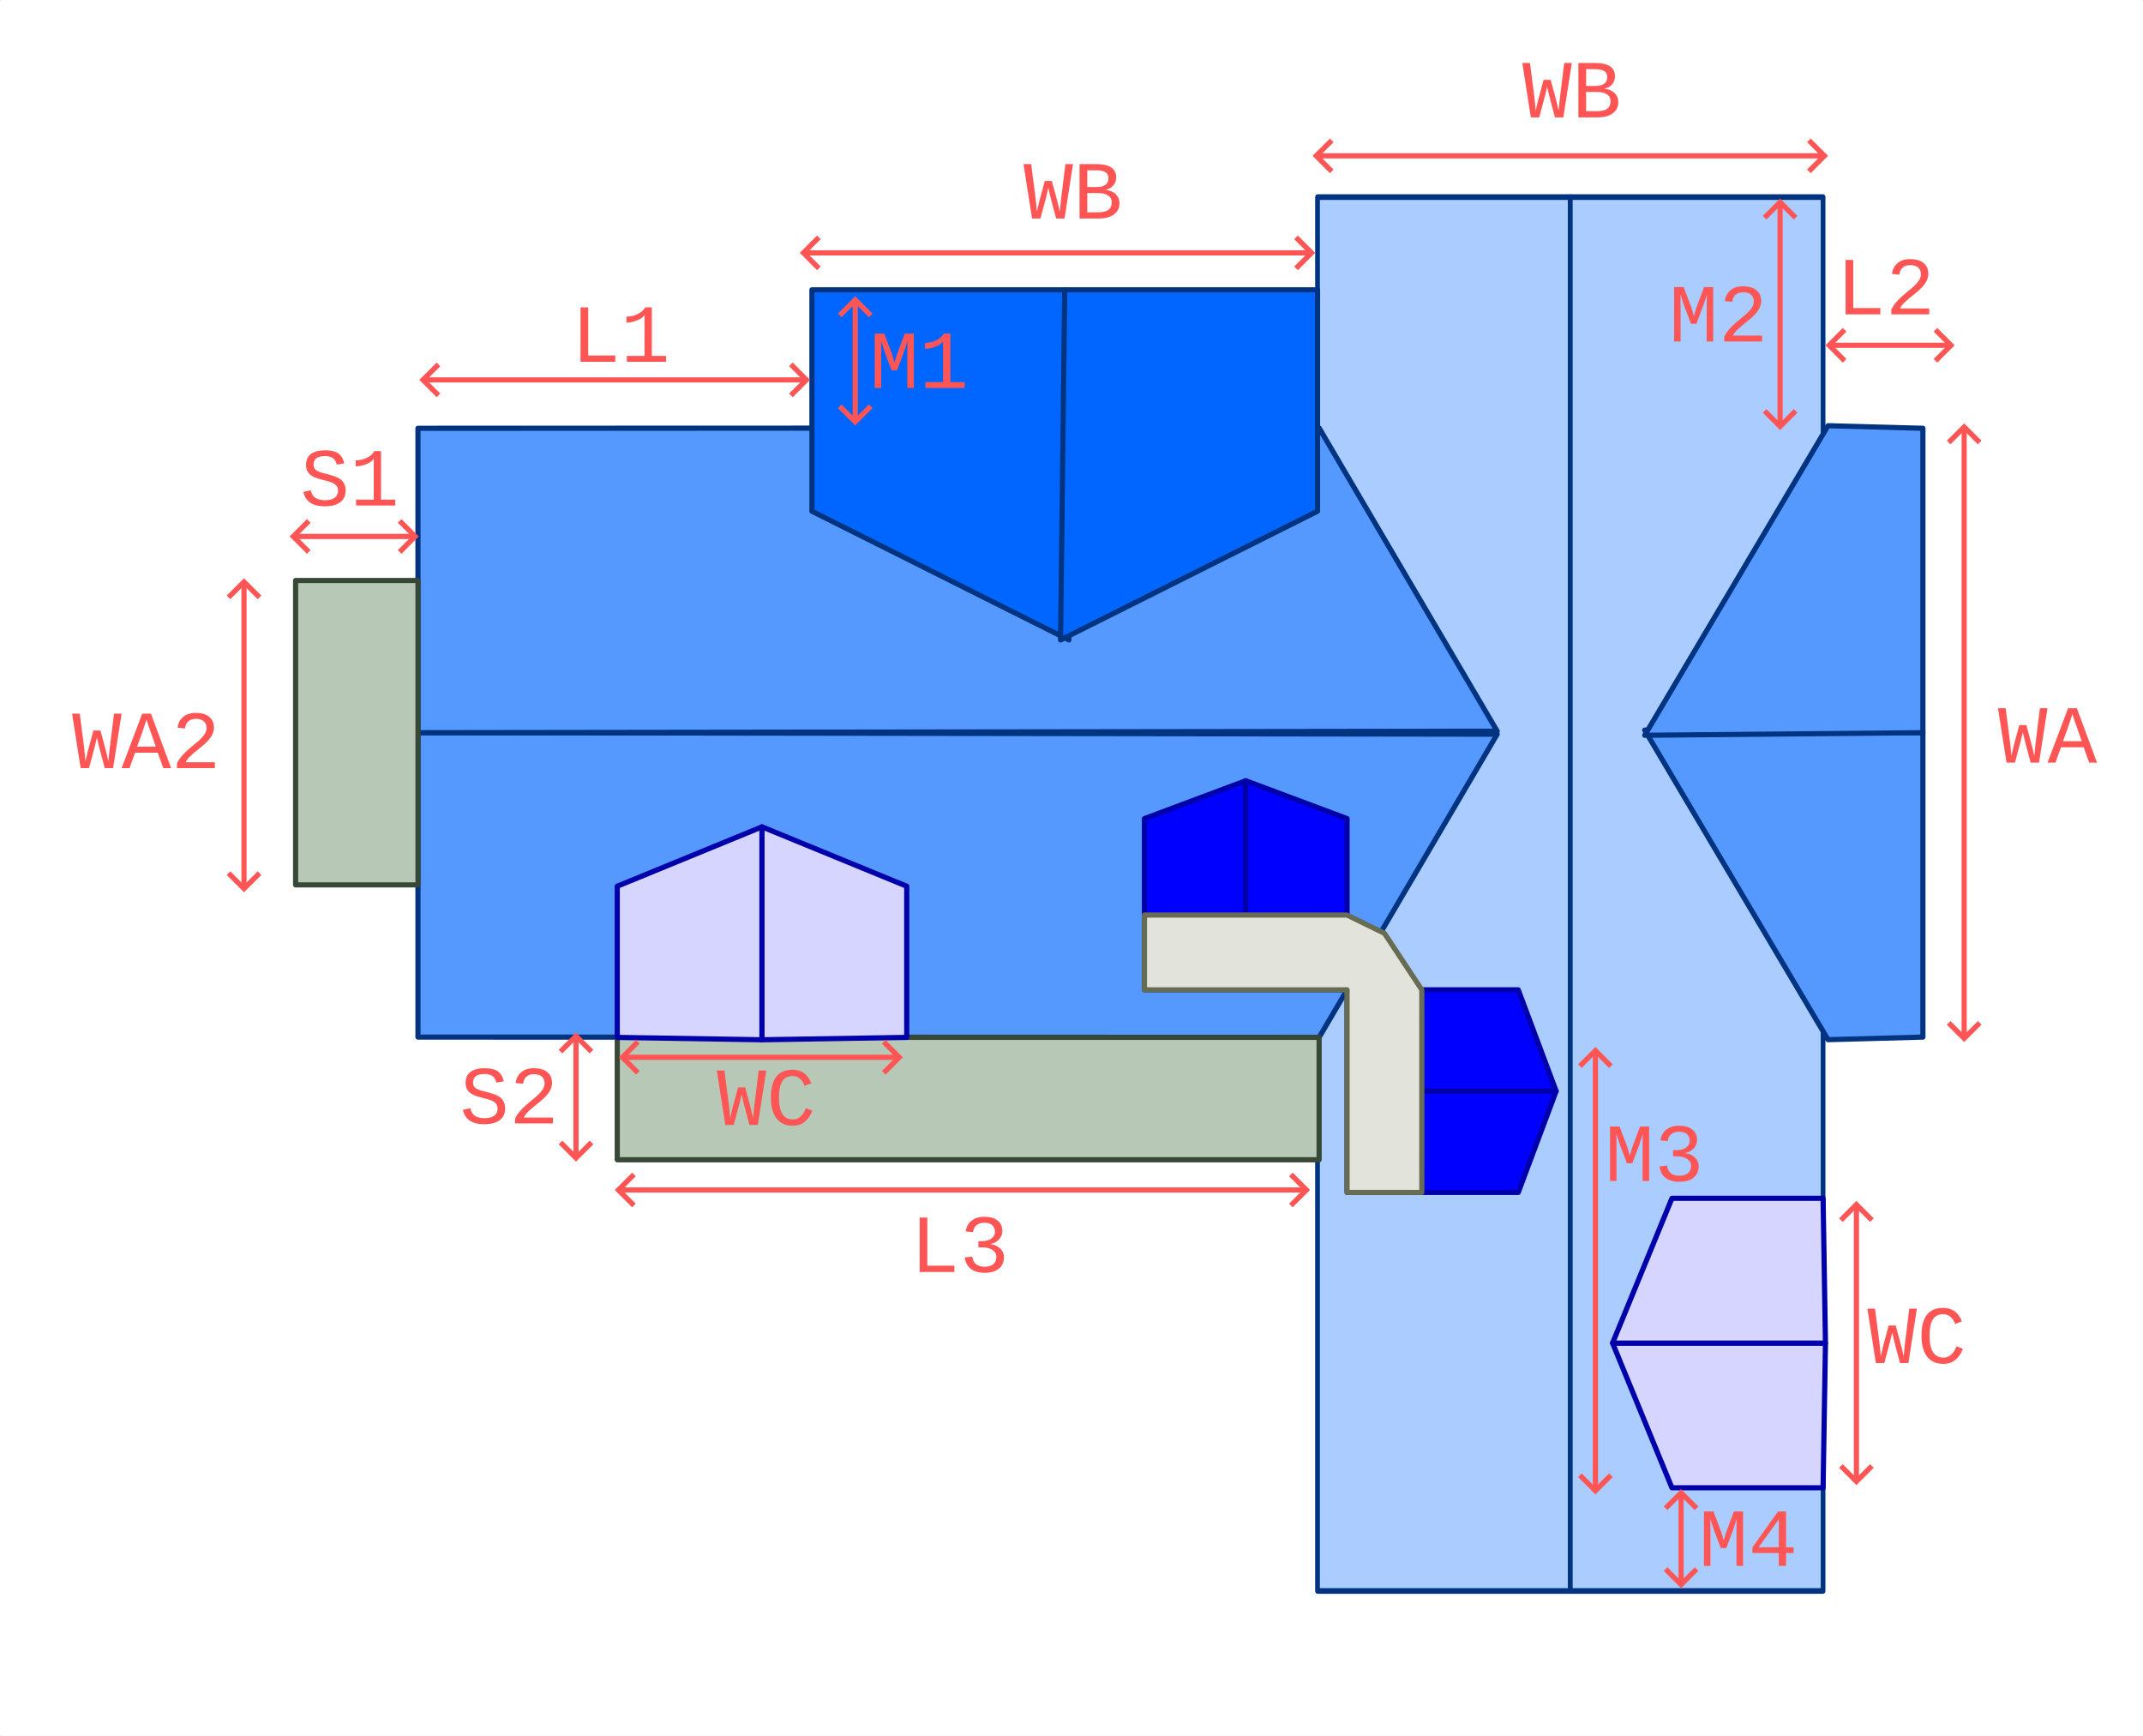
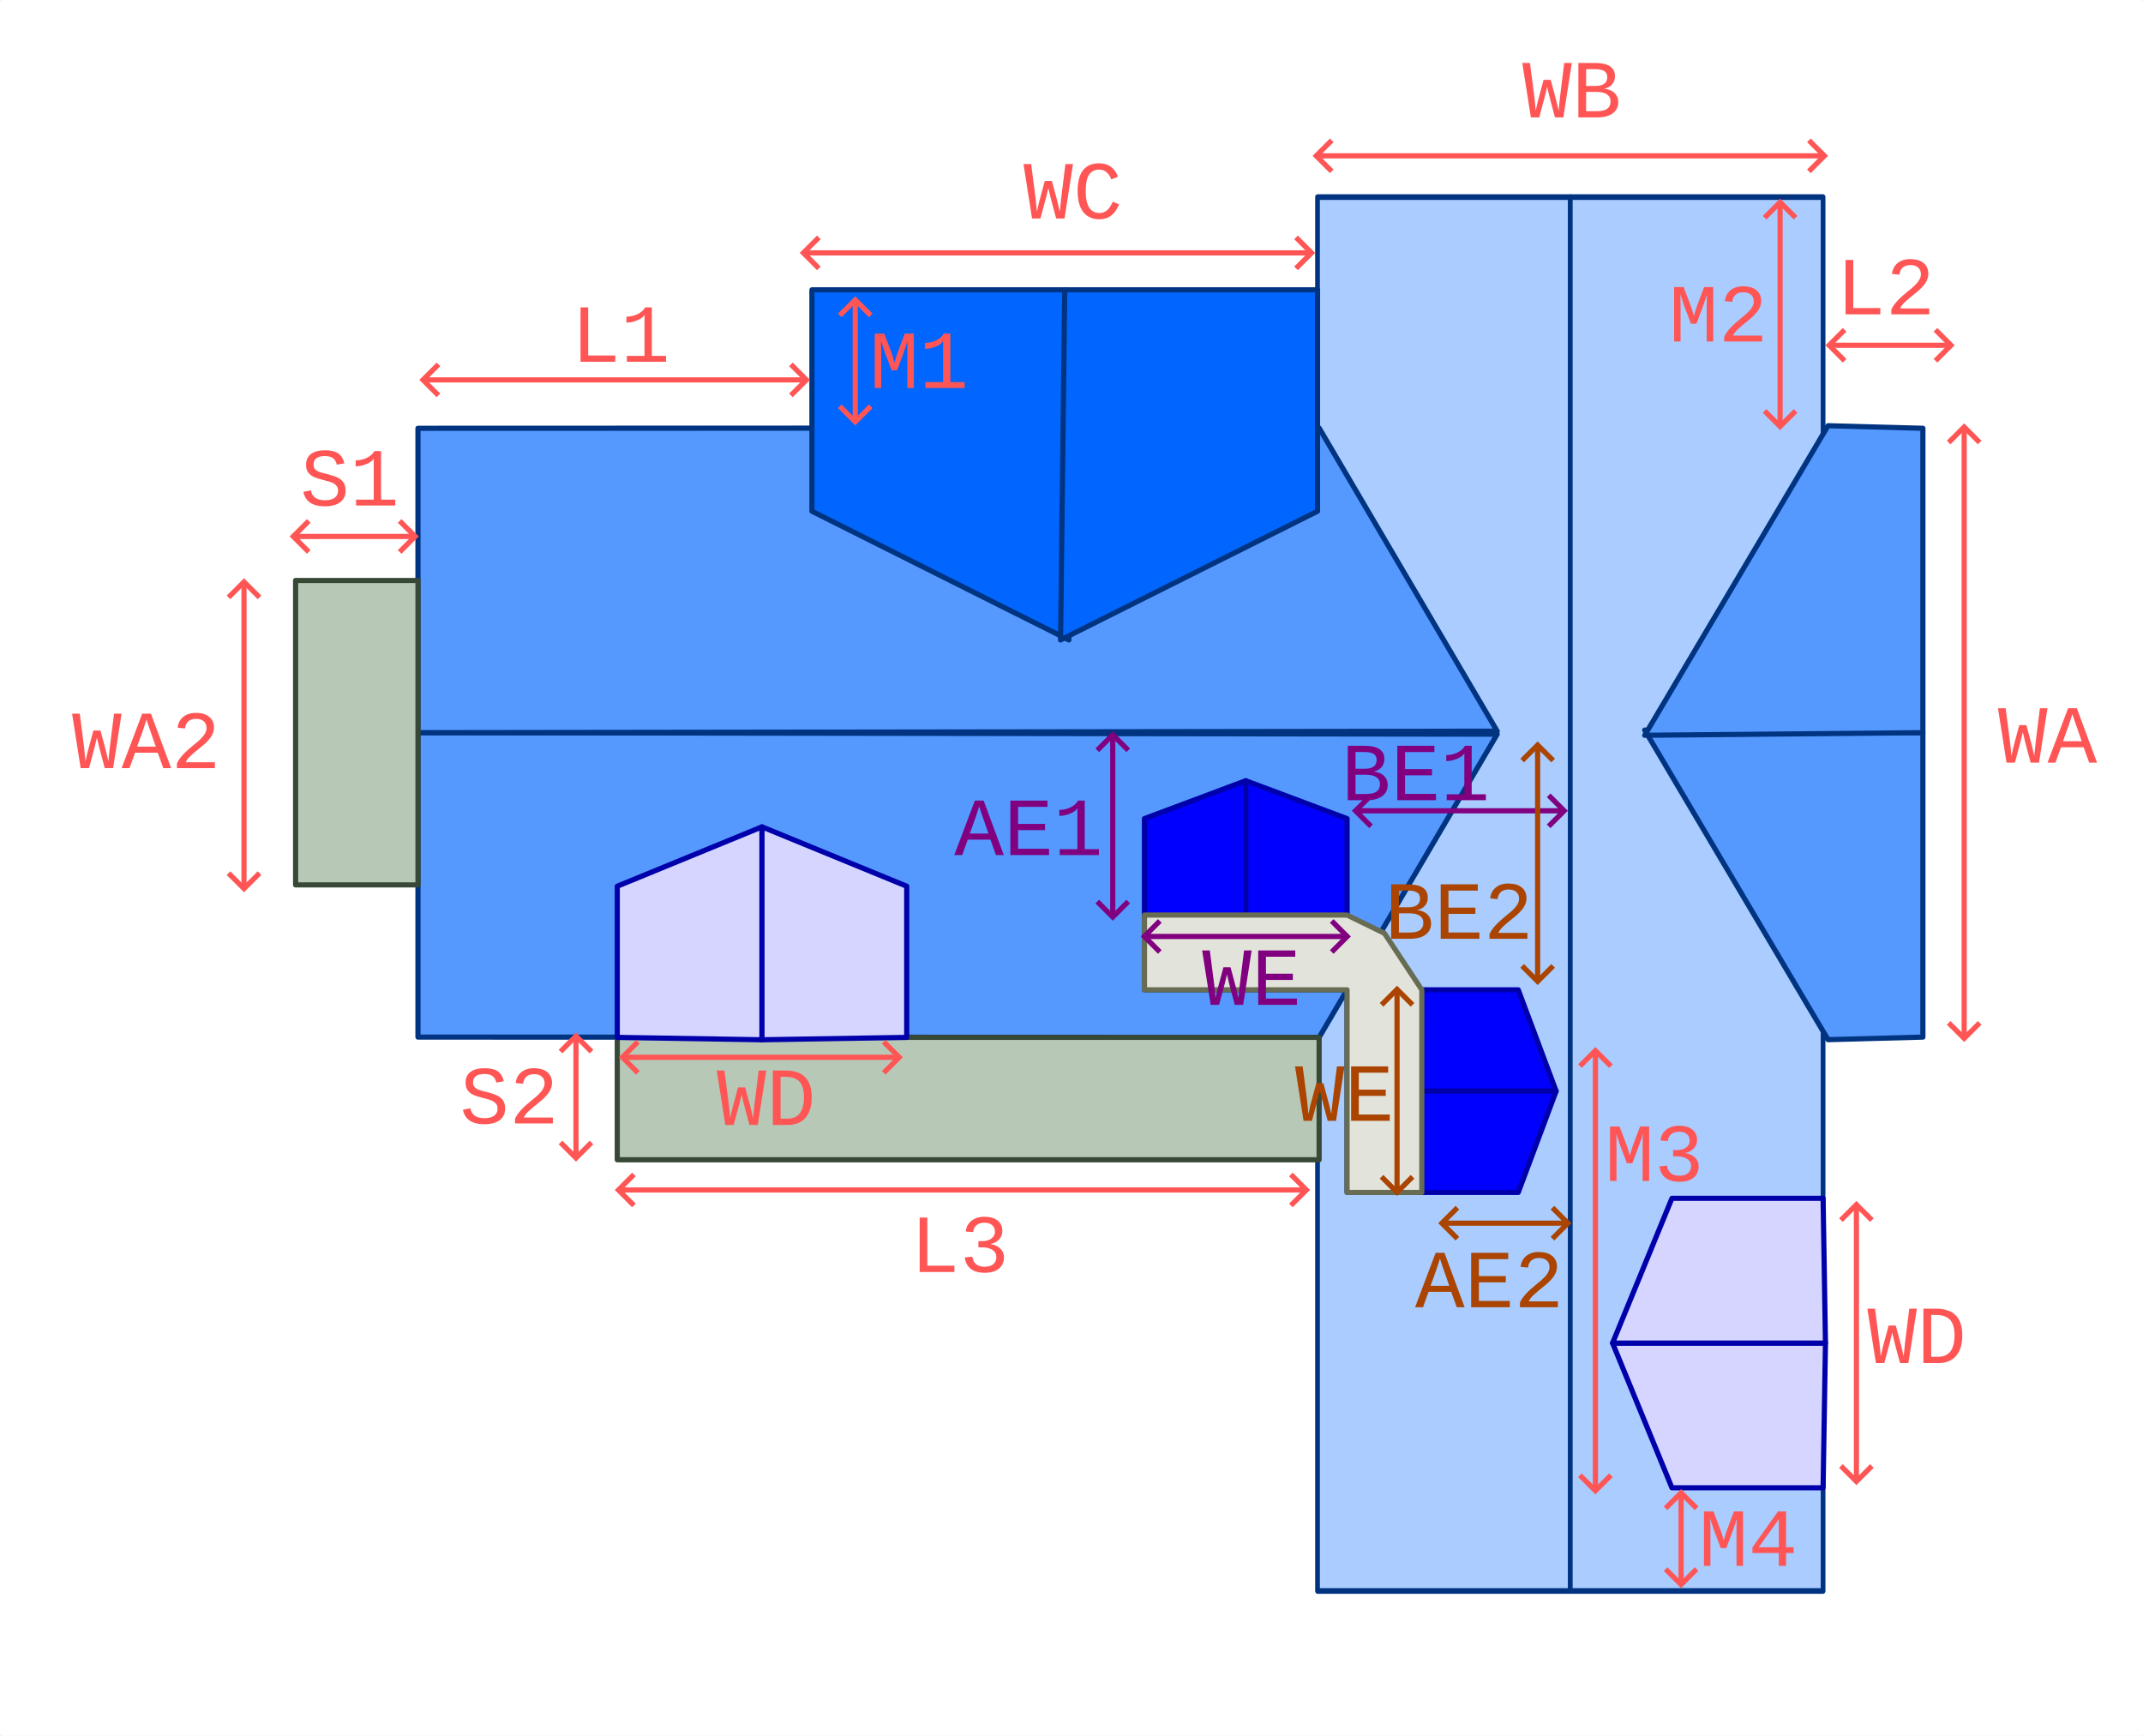
<svg xmlns="http://www.w3.org/2000/svg" width="415.402" height="336.437" viewBox="0 0 109.909 89.016" version="1.1" id="svg1">
  <defs id="defs1">
+     <rect x="223.436" y="542.958" width="42.323" height="26.69" id="rect2" />
    <rect x="275.005" y="485.034" width="32.621" height="26.692" id="rect15" />
    <rect x="242.008" y="320.355" width="36.073" height="27.177" id="rect14" />
    <rect x="145.591" y="487.365" width="70.099" height="45.93" id="rect13" />
    <rect x="187.651" y="205.984" width="52.693" height="33.891" id="rect12" />
    <rect x="58.236" y="363.845" width="90.051" height="41.525" id="rect11" />
    <rect x="546.236" y="343.487" width="45.834" height="34.023" id="rect10" />
    <marker style="overflow:visible" id="ArrowWide" refX="0" refY="0" orient="auto-start-reverse" markerWidth="1" markerHeight="1" viewBox="0 0 1 1" preserveAspectRatio="xMidYMid">
      <path style="fill:none;stroke:context-stroke;stroke-width:1;stroke-linecap:butt" d="M 3,-3 0,0 3,3" transform="rotate(180,0.125,0)" id="path1" />
    </marker>
    <marker style="overflow:visible" id="ArrowWide-5" refX="0" refY="0" orient="auto-start-reverse" markerWidth="1" markerHeight="1" viewBox="0 0 1 1" preserveAspectRatio="xMidYMid">
      <path style="fill:none;stroke:context-stroke;stroke-width:1;stroke-linecap:butt" d="M 3,-3 0,0 3,3" transform="rotate(180,0.125,0)" id="path1-0" />
    </marker>
    <marker style="overflow:visible" id="ArrowWide-0" refX="0" refY="0" orient="auto-start-reverse" markerWidth="1" markerHeight="1" viewBox="0 0 1 1" preserveAspectRatio="xMidYMid">
      <path style="fill:none;stroke:context-stroke;stroke-width:1;stroke-linecap:butt" d="M 3,-3 0,0 3,3" transform="rotate(180,0.125,0)" id="path1-9" />
    </marker>
    <rect x="546.236" y="343.487" width="45.834" height="34.023" id="rect10-9" />
    <rect x="546.236" y="343.487" width="45.834" height="34.023" id="rect10-9-5" />
    <marker style="overflow:visible" id="ArrowWide-5-2" refX="0" refY="0" orient="auto-start-reverse" markerWidth="1" markerHeight="1" viewBox="0 0 1 1" preserveAspectRatio="xMidYMid">
      <path style="fill:none;stroke:context-stroke;stroke-width:1;stroke-linecap:butt" d="M 3,-3 0,0 3,3" transform="rotate(180,0.125,0)" id="path1-0-9" />
    </marker>
    <marker style="overflow:visible" id="ArrowWide-5-2-0" refX="0" refY="0" orient="auto-start-reverse" markerWidth="1" markerHeight="1" viewBox="0 0 1 1" preserveAspectRatio="xMidYMid">
      <path style="fill:none;stroke:context-stroke;stroke-width:1;stroke-linecap:butt" d="M 3,-3 0,0 3,3" transform="rotate(180,0.125,0)" id="path1-0-9-9" />
    </marker>
    <rect x="187.651" y="205.984" width="52.693" height="33.891" id="rect12-1" />
    <marker style="overflow:visible" id="ArrowWide-5-2-0-3" refX="0" refY="0" orient="auto-start-reverse" markerWidth="1" markerHeight="1" viewBox="0 0 1 1" preserveAspectRatio="xMidYMid">
      <path style="fill:none;stroke:context-stroke;stroke-width:1;stroke-linecap:butt" d="M 3,-3 0,0 3,3" transform="rotate(180,0.125,0)" id="path1-0-9-9-0" />
    </marker>
    <rect x="187.651" y="205.984" width="52.693" height="33.891" id="rect12-1-4" />
    <marker style="overflow:visible" id="ArrowWide-5-2-5" refX="0" refY="0" orient="auto-start-reverse" markerWidth="1" markerHeight="1" viewBox="0 0 1 1" preserveAspectRatio="xMidYMid">
      <path style="fill:none;stroke:context-stroke;stroke-width:1;stroke-linecap:butt" d="M 3,-3 0,0 3,3" transform="rotate(180,0.125,0)" id="path1-0-9-96" />
    </marker>
    <marker style="overflow:visible" id="ArrowWide-5-2-0-4" refX="0" refY="0" orient="auto-start-reverse" markerWidth="1" markerHeight="1" viewBox="0 0 1 1" preserveAspectRatio="xMidYMid">
      <path style="fill:none;stroke:context-stroke;stroke-width:1;stroke-linecap:butt" d="M 3,-3 0,0 3,3" transform="rotate(180,0.125,0)" id="path1-0-9-9-1" />
    </marker>
    <rect x="187.651" y="205.984" width="52.693" height="33.891" id="rect12-8" />
    <marker style="overflow:visible" id="ArrowWide-5-2-0-33" refX="0" refY="0" orient="auto-start-reverse" markerWidth="1" markerHeight="1" viewBox="0 0 1 1" preserveAspectRatio="xMidYMid">
      <path style="fill:none;stroke:context-stroke;stroke-width:1;stroke-linecap:butt" d="M 3,-3 0,0 3,3" transform="rotate(180,0.125,0)" id="path1-0-9-9-8" />
    </marker>
    <rect x="546.236" y="343.487" width="45.834" height="34.023" id="rect10-9-5-9" />
    <rect x="546.236" y="343.487" width="45.834" height="34.023" id="rect10-9-5-9-0" />
    <marker style="overflow:visible" id="ArrowWide-5-2-0-33-4" refX="0" refY="0" orient="auto-start-reverse" markerWidth="1" markerHeight="1" viewBox="0 0 1 1" preserveAspectRatio="xMidYMid">
      <path style="fill:none;stroke:context-stroke;stroke-width:1;stroke-linecap:butt" d="M 3,-3 0,0 3,3" transform="rotate(180,0.125,0)" id="path1-0-9-9-8-6" />
    </marker>
    <marker style="overflow:visible" id="ArrowWide-5-2-0-4-4" refX="0" refY="0" orient="auto-start-reverse" markerWidth="1" markerHeight="1" viewBox="0 0 1 1" preserveAspectRatio="xMidYMid">
      <path style="fill:none;stroke:context-stroke;stroke-width:1;stroke-linecap:butt" d="M 3,-3 0,0 3,3" transform="rotate(180,0.125,0)" id="path1-0-9-9-1-8" />
    </marker>
    <marker style="overflow:visible" id="ArrowWide-5-2-0-4-4-8" refX="0" refY="0" orient="auto-start-reverse" markerWidth="1" markerHeight="1" viewBox="0 0 1 1" preserveAspectRatio="xMidYMid">
      <path style="fill:none;stroke:context-stroke;stroke-width:1;stroke-linecap:butt" d="M 3,-3 0,0 3,3" transform="rotate(180,0.125,0)" id="path1-0-9-9-1-8-0" />
    </marker>
    <rect x="242.008" y="320.355" width="36.073" height="27.177" id="rect14-0" />
    <marker style="overflow:visible" id="ArrowWide-5-2-0-4-4-8-5" refX="0" refY="0" orient="auto-start-reverse" markerWidth="1" markerHeight="1" viewBox="0 0 1 1" preserveAspectRatio="xMidYMid">
      <path style="fill:none;stroke:context-stroke;stroke-width:1;stroke-linecap:butt" d="M 3,-3 0,0 3,3" transform="rotate(180,0.125,0)" id="path1-0-9-9-1-8-0-8" />
    </marker>
    <marker style="overflow:visible" id="ArrowWide-5-2-0-4-40" refX="0" refY="0" orient="auto-start-reverse" markerWidth="1" markerHeight="1" viewBox="0 0 1 1" preserveAspectRatio="xMidYMid">
      <path style="fill:none;stroke:context-stroke;stroke-width:1;stroke-linecap:butt" d="M 3,-3 0,0 3,3" transform="rotate(180,0.125,0)" id="path1-0-9-9-1-6" />
    </marker>
    <rect x="275.005" y="485.034" width="32.621" height="26.692" id="rect15-3" />
+     <marker style="overflow:visible" id="ArrowWide-5-2-0-33-7" refX="0" refY="0" orient="auto-start-reverse" markerWidth="1" markerHeight="1" viewBox="0 0 1 1" preserveAspectRatio="xMidYMid">
+       <path style="fill:none;stroke:context-stroke;stroke-width:1;stroke-linecap:butt" d="M 3,-3 0,0 3,3" transform="rotate(180,0.125,0)" id="path1-0-9-9-8-5" />
+     </marker>
+     <rect x="546.236" y="343.487" width="45.834" height="34.023" id="rect10-9-5-9-2" />
+     <marker style="overflow:visible" id="ArrowWide-5-2-0-33-7-0" refX="0" refY="0" orient="auto-start-reverse" markerWidth="1" markerHeight="1" viewBox="0 0 1 1" preserveAspectRatio="xMidYMid">
+       <path style="fill:none;stroke:context-stroke;stroke-width:1;stroke-linecap:butt" d="M 3,-3 0,0 3,3" transform="rotate(180,0.125,0)" id="path1-0-9-9-8-5-6" />
+     </marker>
+     <rect x="546.236" y="343.487" width="45.834" height="34.023" id="rect10-9-5-9-2-2" />
+     <marker style="overflow:visible" id="ArrowWide-5-2-0-33-7-0-2" refX="0" refY="0" orient="auto-start-reverse" markerWidth="1" markerHeight="1" viewBox="0 0 1 1" preserveAspectRatio="xMidYMid">
+       <path style="fill:none;stroke:context-stroke;stroke-width:1;stroke-linecap:butt" d="M 3,-3 0,0 3,3" transform="rotate(180,0.125,0)" id="path1-0-9-9-8-5-6-2" />
+     </marker>
+     <marker style="overflow:visible" id="ArrowWide-5-2-0-33-7-2" refX="0" refY="0" orient="auto-start-reverse" markerWidth="1" markerHeight="1" viewBox="0 0 1 1" preserveAspectRatio="xMidYMid">
+       <path style="fill:none;stroke:context-stroke;stroke-width:1;stroke-linecap:butt" d="M 3,-3 0,0 3,3" transform="rotate(180,0.125,0)" id="path1-0-9-9-8-5-9" />
+     </marker>
+     <rect x="223.436" y="542.958" width="42.323" height="26.69" id="rect2-4" />
+     <marker style="overflow:visible" id="ArrowWide-5-2-0-33-7-2-6" refX="0" refY="0" orient="auto-start-reverse" markerWidth="1" markerHeight="1" viewBox="0 0 1 1" preserveAspectRatio="xMidYMid">
+       <path style="fill:none;stroke:context-stroke;stroke-width:1;stroke-linecap:butt" d="M 3,-3 0,0 3,3" transform="rotate(180,0.125,0)" id="path1-0-9-9-8-5-9-3" />
+     </marker>
+     <rect x="223.436" y="542.958" width="42.323" height="26.69" id="rect2-47" />
+     <marker style="overflow:visible" id="ArrowWide-5-2-0-33-7-0-2-4" refX="0" refY="0" orient="auto-start-reverse" markerWidth="1" markerHeight="1" viewBox="0 0 1 1" preserveAspectRatio="xMidYMid">
+       <path style="fill:none;stroke:context-stroke;stroke-width:1;stroke-linecap:butt" d="M 3,-3 0,0 3,3" transform="rotate(180,0.125,0)" id="path1-0-9-9-8-5-6-2-5" />
+     </marker>
+     <rect x="223.436" y="542.958" width="42.323" height="26.69" id="rect2-47-3" />
  </defs>
  <g id="layer1" transform="translate(-32.06544,-56.36227)">
    <rect style="fill:#ffffff;stroke:#ffffff;stroke-width:0.265;stroke-linejoin:round" id="rect16" width="109.644" height="88.751" x="32.198" y="56.495" />
    <g id="g2-6" transform="matrix(0.8305264,0,0,0.9921183,26.85428,5.040091)" style="fill:#aaccff;stroke:#003380;stroke-width:1.102">
      <rect style="fill:#aaccff;stroke:#003380;stroke-width:0.291;stroke-linejoin:round" id="rect2-3-1-1" width="72.049" height="15.61" x="-133.967" y="87.635" transform="rotate(-90)" />
    </g>
    <path style="fill:#5599ff;stroke:#003380;stroke-width:0.265;stroke-linejoin:round" d="m 53.502,93.936 v 15.61 l 46.218,0.015 9.133,-15.548 z" id="path5" />
    <path style="fill:#5599ff;stroke:#003380;stroke-width:0.265;stroke-linejoin:round" d="m 53.502,93.936 v -15.61 l 46.218,-0.015 9.133,15.548 z" id="path5-3" />
    <g id="g2" transform="matrix(0.8305264,0,0,0.9921183,39.81915,5.040091)" style="fill:#aaccff;stroke:#003380;stroke-width:1.102">
      <rect style="fill:#aaccff;stroke:#003380;stroke-width:0.291;stroke-linejoin:round" id="rect2-3-1" width="72.049" height="15.61" x="-133.967" y="87.635" transform="rotate(-90)" />
    </g>
    <rect style="fill:#b7c8b7;stroke:#374837;stroke-width:0.265;stroke-linejoin:round" id="rect2-3-3-7" width="6.277" height="15.61" x="47.226" y="86.131" />
    <rect style="fill:#b7c8b7;stroke:#374837;stroke-width:0.265;stroke-linejoin:round" id="rect2-3-3-7-3" width="6.277" height="35.997" x="-115.838" y="63.723" transform="rotate(-90)" />
    <path style="fill:#d5d5ff;stroke:#0000aa;stroke-width:0.265;stroke-linejoin:round" d="m 63.723,109.562 7.423,0.122 1e-6,-10.919 -7.423,3.045 z" id="path2" />
    <path style="fill:#d5d5ff;stroke:#0000aa;stroke-width:0.265;stroke-linejoin:round" d="m 78.569,109.562 -7.423,0.122 -10e-7,-10.919 7.423,3.045 z" id="path2-3" />
    <path style="fill:#d5d5ff;stroke:#0000aa;stroke-width:0.265;stroke-linejoin:round" d="m 125.567,132.66 0.122,-7.423 -10.919,-10e-6 3.045,7.423 z" id="path2-5" />
    <path style="fill:#d5d5ff;stroke:#0000aa;stroke-width:0.265;stroke-linejoin:round" d="m 125.567,117.815 0.122,7.423 h -10.919 l 3.045,-7.423 z" id="path2-3-5" />
    <path style="fill:#5599ff;stroke:#003380;stroke-width:0.265;stroke-linejoin:round" d="m 116.419,93.804 9.402,15.875 4.865,-0.132 V 93.936 Z" id="path6" />
    <path style="fill:#5599ff;stroke:#003380;stroke-width:0.265;stroke-linejoin:round" d="m 116.419,94.069 9.402,-15.875 4.865,0.132 V 93.936 Z" id="path6-8" />
    <path style="fill:#0066ff;stroke:#003380;stroke-width:0.265;stroke-linejoin:round" d="M 73.708,71.225 H 86.673 L 86.887,89.181 73.708,82.579 Z" id="path7" />
    <path style="fill:#0066ff;stroke:#003380;stroke-width:0.265;stroke-linejoin:round" d="M 99.638,71.225 H 86.673 l -0.215,17.956 13.18,-6.602 z" id="path7-4" />
    <rect style="fill:#b7c4c8;stroke:#003380;stroke-width:0.265;stroke-linejoin:round" id="rect7" width="10.391" height="3.834" x="90.762" y="103.288" />
    <rect style="fill:#b7c4c8;stroke:#003380;stroke-width:0.265;stroke-linejoin:round" id="rect7-6" width="10.391" height="3.834" x="-117.513" y="101.153" transform="rotate(-90)" />
    <path style="fill:#b7c4c8;stroke:#ff5555;stroke-width:0.265;stroke-linejoin:round;marker-start:url(#ArrowWide);marker-end:url(#ArrowWide)" d="M 132.803,78.326 V 109.547" id="path8" />
    <path style="fill:#b7c4c8;stroke:#ff5555;stroke-width:0.265;stroke-linejoin:round;marker-start:url(#ArrowWide);marker-end:url(#ArrowWide)" d="m 99.638,64.354 h 25.93" id="path9" />
    <path style="fill:#b7c4c8;stroke:#ff5555;stroke-width:0.265;stroke-linejoin:round;marker-start:url(#ArrowWide-5);marker-end:url(#ArrowWide-5)" d="m 73.334,69.33 h 25.93" id="path9-1" />
    <path style="fill:#0000ff;stroke:#0000aa;stroke-width:0.265;stroke-linejoin:round" d="m 90.762,103.288 5.195,0.078 v -6.966 l -5.195,1.943 z" id="path2-2" />
    <path style="fill:#0000ff;stroke:#0000aa;stroke-width:0.265;stroke-linejoin:round" d="m 101.153,103.288 -5.195,0.078 -10e-7,-6.966 5.195,1.943 z" id="path2-3-6" />
    <path style="fill:#0000ff;stroke:#0000aa;stroke-width:0.265;stroke-linejoin:round" d="m 104.987,107.122 -0.078,5.195 h 6.966 l -1.943,-5.195 z" id="path2-2-5" />
    <path style="fill:#0000ff;stroke:#0000aa;stroke-width:0.265;stroke-linejoin:round" d="m 104.987,117.513 -0.078,-5.195 h 6.966 l -1.943,5.195 z" id="path2-3-6-9" />
    <path style="fill:#e2e3db;stroke:#676c53;stroke-width:0.265;stroke-linejoin:round" d="m 90.762,103.288 -3e-6,3.834 h 10.391 v 10.391 h 3.834 v -10.391 l -1.917,-2.898 -1.917,-0.936 z" id="path10" />
-     <text xml:space="preserve" transform="matrix(0.2645833,0,0,0.2645833,-9.986923,0.8258479)" id="text10" style="font-size:16px;line-height:normal;font-family:'Liberation Mono';-inkscape-font-specification:'Liberation Mono';text-decoration-color:#000000;white-space:pre;shape-inside:url(#rect10);fill:#ff5555;stroke-width:1;-inkscape-stroke:none;stop-color:#000000">
-       <tspan x="546.236" y="357.723" id="tspan1">WA</tspan>
+     <text xml:space="preserve" transform="matrix(0.2645833,0,0,0.2645833,-9.986923,0.8258479)" id="text10" style="font-size:16px;line-height:normal;font-family:'Liberation Mono';-inkscape-font-specification:'Liberation Mono';text-decoration-color:#000000;white-space:pre;shape-inside:url(#rect10);display:inline;fill:#ff5555;stroke-width:1;-inkscape-stroke:none;stop-color:#000000">
+       <tspan x="546.236" y="357.723" id="tspan2">WA</tspan>
    </text>
    <text xml:space="preserve" transform="matrix(0.2645833,0,0,0.2645833,-34.38344,-32.26525)" id="text10-6" style="font-size:16px;line-height:normal;font-family:'Liberation Mono';-inkscape-font-specification:'Liberation Mono';text-decoration-color:#000000;white-space:pre;shape-inside:url(#rect10-9);display:inline;fill:#ff5555;stroke-width:1;-inkscape-stroke:none;stop-color:#000000">
-       <tspan x="546.236" y="357.723" id="tspan2">WB</tspan>
+       <tspan x="546.236" y="357.723" id="tspan3">WB</tspan>
    </text>
    <path style="fill:#b7c4c8;stroke:#ff5555;stroke-width:0.265;stroke-linejoin:round;marker-start:url(#ArrowWide-0);marker-end:url(#ArrowWide-0)" d="M 44.58,86.269 V 101.868" id="path8-1" />
-     <text xml:space="preserve" transform="matrix(0.2645833,0,0,0.2645833,20.35508,-4.281851)" id="text11" style="font-size:16px;line-height:normal;font-family:'Liberation Mono';-inkscape-font-specification:'Liberation Mono';text-decoration-color:#000000;white-space:pre;shape-inside:url(#rect11);fill:#ff5555;stroke-width:1;-inkscape-stroke:none;stop-color:#000000">
-       <tspan x="58.236" y="378.082" id="tspan3">WA2</tspan>
+     <text xml:space="preserve" transform="matrix(0.2645833,0,0,0.2645833,20.35508,-4.281851)" id="text11" style="font-size:16px;line-height:normal;font-family:'Liberation Mono';-inkscape-font-specification:'Liberation Mono';text-decoration-color:#000000;white-space:pre;shape-inside:url(#rect11);display:inline;fill:#ff5555;stroke-width:1;-inkscape-stroke:none;stop-color:#000000">
+       <tspan x="58.236" y="378.082" id="tspan4">WA2</tspan>
    </text>
    <text xml:space="preserve" transform="matrix(0.2645833,0,0,0.2645833,-59.96613,-27.07957)" id="text10-6-9" style="font-size:16px;line-height:normal;font-family:'Liberation Mono';-inkscape-font-specification:'Liberation Mono';text-decoration-color:#000000;white-space:pre;shape-inside:url(#rect10-9-5);display:inline;fill:#ff5555;stroke-width:1;-inkscape-stroke:none;stop-color:#000000">
-       <tspan x="546.236" y="357.723" id="tspan4">WB</tspan>
+       <tspan x="546.236" y="357.723" id="tspan5">WC</tspan>
    </text>
    <path style="fill:#b7c4c8;stroke:#ff5555;stroke-width:0.265;stroke-linejoin:round;marker-start:url(#ArrowWide-5-2);marker-end:url(#ArrowWide-5-2)" d="M 53.824,75.844 H 73.358" id="path9-1-8" />
-     <text xml:space="preserve" transform="matrix(0.2645833,0,0,0.2645833,11.69897,16.64823)" id="text12" style="font-size:16px;line-height:normal;font-family:'Liberation Mono';-inkscape-font-specification:'Liberation Mono';text-decoration-color:#000000;white-space:pre;shape-inside:url(#rect12);fill:#ff5555;stroke-width:1;-inkscape-stroke:none;stop-color:#000000">
-       <tspan x="187.65" y="220.221" id="tspan5">L1</tspan>
+     <text xml:space="preserve" transform="matrix(0.2645833,0,0,0.2645833,11.69897,16.64823)" id="text12" style="font-size:16px;line-height:normal;font-family:'Liberation Mono';-inkscape-font-specification:'Liberation Mono';text-decoration-color:#000000;white-space:pre;shape-inside:url(#rect12);display:inline;fill:#ff5555;stroke-width:1;-inkscape-stroke:none;stop-color:#000000">
+       <tspan x="187.65" y="220.221" id="tspan6">L1</tspan>
    </text>
    <path style="fill:#b7c4c8;stroke:#ff5555;stroke-width:0.265;stroke-linejoin:round;marker-start:url(#ArrowWide-5-2-0);marker-end:url(#ArrowWide-5-2-0)" d="m 47.173,83.873 h 6.118" id="path9-1-8-5" />
    <text xml:space="preserve" transform="matrix(0.2645833,0,0,0.2645833,-2.188361,24.01817)" id="text12-8" style="font-size:16px;line-height:normal;font-family:'Liberation Mono';-inkscape-font-specification:'Liberation Mono';text-decoration-color:#000000;white-space:pre;shape-inside:url(#rect12-1);display:inline;fill:#ff5555;stroke-width:1;-inkscape-stroke:none;stop-color:#000000">
-       <tspan x="187.65" y="220.221" id="tspan6">S1</tspan>
+       <tspan x="187.65" y="220.221" id="tspan7">S1</tspan>
    </text>
    <path style="fill:#b7c4c8;stroke:#ff5555;stroke-width:0.265;stroke-linejoin:round;marker-start:url(#ArrowWide-5-2-0-3);marker-end:url(#ArrowWide-5-2-0-3)" d="m 125.942,74.069 h 6.118" id="path9-1-8-5-7" />
    <text xml:space="preserve" transform="matrix(0.2645833,0,0,0.2645833,76.58044,14.214)" id="text12-8-6" style="font-size:16px;line-height:normal;font-family:'Liberation Mono';-inkscape-font-specification:'Liberation Mono';text-decoration-color:#000000;white-space:pre;shape-inside:url(#rect12-1-4);display:inline;fill:#ff5555;stroke-width:1;-inkscape-stroke:none;stop-color:#000000">
-       <tspan x="187.65" y="220.221" id="tspan7">L2</tspan>
+       <tspan x="187.65" y="220.221" id="tspan8">L2</tspan>
    </text>
    <path style="fill:#b7c4c8;stroke:#ff5555;stroke-width:0.265;stroke-linejoin:round;marker-start:url(#ArrowWide-5-2-5);marker-end:url(#ArrowWide-5-2-5)" d="M 63.849,117.387 H 99.001" id="path9-1-8-8" />
    <path style="fill:#b7c4c8;stroke:#ff5555;stroke-width:0.265;stroke-linejoin:round;marker-start:url(#ArrowWide-5-2-0-4);marker-end:url(#ArrowWide-5-2-0-4)" d="m 61.607,115.68 v -6.118" id="path9-1-8-5-75" />
-     <text xml:space="preserve" transform="matrix(0.2645833,0,0,0.2645833,17.12044,-18.74163)" id="text13" style="font-size:16px;line-height:normal;font-family:'Liberation Mono';-inkscape-font-specification:'Liberation Mono';text-decoration-color:#000000;white-space:pre;shape-inside:url(#rect13);fill:#ff5555;stroke-width:1;-inkscape-stroke:none;stop-color:#000000">
-       <tspan x="145.592" y="501.602" id="tspan8">S2</tspan>
+     <text xml:space="preserve" transform="matrix(0.2645833,0,0,0.2645833,17.12044,-18.74163)" id="text13" style="font-size:16px;line-height:normal;font-family:'Liberation Mono';-inkscape-font-specification:'Liberation Mono';text-decoration-color:#000000;white-space:pre;shape-inside:url(#rect13);display:inline;fill:#ff5555;stroke-width:1;-inkscape-stroke:none;stop-color:#000000">
+       <tspan x="145.592" y="501.602" id="tspan9">S2</tspan>
    </text>
    <text xml:space="preserve" transform="matrix(0.2645833,0,0,0.2645833,29.09275,63.3253)" id="text12-89" style="font-size:16px;line-height:normal;font-family:'Liberation Mono';-inkscape-font-specification:'Liberation Mono';text-decoration-color:#000000;white-space:pre;shape-inside:url(#rect12-8);display:inline;fill:#ff5555;stroke-width:1;-inkscape-stroke:none;stop-color:#000000">
-       <tspan x="187.65" y="220.221" id="tspan9">L3</tspan>
+       <tspan x="187.65" y="220.221" id="tspan10">L3</tspan>
    </text>
    <path style="fill:#b7c4c8;stroke:#ff5555;stroke-width:0.265;stroke-linejoin:round;marker-start:url(#ArrowWide-5-2-0-33);marker-end:url(#ArrowWide-5-2-0-33)" d="m 64.052,110.583 h 14.066" id="path9-1-8-5-8" />
    <text xml:space="preserve" transform="matrix(0.2645833,0,0,0.2645833,-75.69718,19.40441)" id="text10-6-9-6" style="font-size:16px;line-height:normal;font-family:'Liberation Mono';-inkscape-font-specification:'Liberation Mono';text-decoration-color:#000000;white-space:pre;shape-inside:url(#rect10-9-5-9);display:inline;fill:#ff5555;stroke-width:1;-inkscape-stroke:none;stop-color:#000000">
-       <tspan x="546.236" y="357.723" id="tspan10">WC</tspan>
+       <tspan x="546.236" y="357.723" id="tspan11">WD</tspan>
    </text>
    <text xml:space="preserve" transform="matrix(0.2645833,0,0,0.2645833,-16.68638,31.61763)" id="text10-6-9-6-5" style="font-size:16px;line-height:normal;font-family:'Liberation Mono';-inkscape-font-specification:'Liberation Mono';text-decoration-color:#000000;white-space:pre;shape-inside:url(#rect10-9-5-9-0);display:inline;fill:#ff5555;stroke-width:1;-inkscape-stroke:none;stop-color:#000000">
-       <tspan x="546.236" y="357.723" id="tspan11">WC</tspan>
+       <tspan x="546.236" y="357.723" id="tspan12">WD</tspan>
    </text>
    <path style="fill:#b7c4c8;stroke:#ff5555;stroke-width:0.265;stroke-linejoin:round;marker-start:url(#ArrowWide-5-2-0-33-4);marker-end:url(#ArrowWide-5-2-0-33-4)" d="m 127.276,132.27 v -14.066" id="path9-1-8-5-8-7" />
    <path style="fill:#b7c4c8;stroke:#ff5555;stroke-width:0.265;stroke-linejoin:round;marker-start:url(#ArrowWide-5-2-0-4-4);marker-end:url(#ArrowWide-5-2-0-4-4)" d="M 75.929,77.926 V 71.808" id="path9-1-8-5-75-9" />
-     <text xml:space="preserve" transform="matrix(0.2645833,0,0,0.2645833,12.62916,-12.26659)" id="text14" style="font-size:16px;line-height:normal;font-family:'Liberation Mono';-inkscape-font-specification:'Liberation Mono';text-decoration-color:#000000;white-space:pre;shape-inside:url(#rect14);fill:#ff5555;stroke-width:1;-inkscape-stroke:none;stop-color:#000000">
-       <tspan x="242.008" y="334.592" id="tspan12">M1</tspan>
+     <text xml:space="preserve" transform="matrix(0.2645833,0,0,0.2645833,12.62916,-12.26659)" id="text14" style="font-size:16px;line-height:normal;font-family:'Liberation Mono';-inkscape-font-specification:'Liberation Mono';text-decoration-color:#000000;white-space:pre;shape-inside:url(#rect14);display:inline;fill:#ff5555;stroke-width:1;-inkscape-stroke:none;stop-color:#000000">
+       <tspan x="242.008" y="334.592" id="tspan13">M1</tspan>
    </text>
    <path style="fill:#b7c4c8;stroke:#ff5555;stroke-width:0.265;stroke-linejoin:round;marker-start:url(#ArrowWide-5-2-0-4-4-8);marker-end:url(#ArrowWide-5-2-0-4-4-8)" d="M 123.362,78.165 V 66.797" id="path9-1-8-5-75-9-5" />
    <path style="fill:#b7c4c8;stroke:#ff5555;stroke-width:0.265;stroke-linejoin:round;marker-start:url(#ArrowWide-5-2-0-4-4-8-5);marker-end:url(#ArrowWide-5-2-0-4-4-8-5)" d="M 113.89,132.745 V 110.307" id="path9-1-8-5-75-9-5-4" />
    <text xml:space="preserve" transform="matrix(0.2645833,0,0,0.2645833,53.62687,-14.65245)" id="text14-0" style="font-size:16px;line-height:normal;font-family:'Liberation Mono';-inkscape-font-specification:'Liberation Mono';text-decoration-color:#000000;white-space:pre;shape-inside:url(#rect14-0);display:inline;fill:#ff5555;stroke-width:1;-inkscape-stroke:none;stop-color:#000000">
-       <tspan x="242.008" y="334.592" id="tspan13">M2</tspan>
+       <tspan x="242.008" y="334.592" id="tspan15">M2</tspan>
    </text>
-     <text xml:space="preserve" transform="matrix(0.2645833,0,0,0.2645833,41.60922,-15.17333)" id="text15" style="font-size:16px;line-height:normal;font-family:'Liberation Mono';-inkscape-font-specification:'Liberation Mono';text-decoration-color:#000000;white-space:pre;shape-inside:url(#rect15);fill:#ff5555;stroke-width:1;-inkscape-stroke:none;stop-color:#000000">
-       <tspan x="275.006" y="499.27" id="tspan14">M3</tspan>
+     <text xml:space="preserve" transform="matrix(0.2645833,0,0,0.2645833,41.60922,-15.17333)" id="text15" style="font-size:16px;line-height:normal;font-family:'Liberation Mono';-inkscape-font-specification:'Liberation Mono';text-decoration-color:#000000;white-space:pre;shape-inside:url(#rect15);display:inline;fill:#ff5555;stroke-width:1;-inkscape-stroke:none;stop-color:#000000">
+       <tspan x="275.006" y="499.27" id="tspan16">M3</tspan>
    </text>
    <path style="fill:#b7c4c8;stroke:#ff5555;stroke-width:0.265;stroke-linejoin:round;marker-start:url(#ArrowWide-5-2-0-4-40);marker-end:url(#ArrowWide-5-2-0-4-40)" d="m 118.284,137.557 v -4.575" id="path9-1-8-5-75-0" />
    <text xml:space="preserve" transform="matrix(0.2645833,0,0,0.2645833,46.42564,4.566009)" id="text15-0" style="font-size:16px;line-height:normal;font-family:'Liberation Mono';-inkscape-font-specification:'Liberation Mono';text-decoration-color:#000000;white-space:pre;shape-inside:url(#rect15-3);display:inline;fill:#ff5555;stroke-width:1;-inkscape-stroke:none;stop-color:#000000">
-       <tspan x="275.006" y="499.27" id="tspan15">M4</tspan>
+       <tspan x="275.006" y="499.27" id="tspan17">M4</tspan>
+     </text>
+     <path style="fill:#b7c4c8;stroke:#800080;stroke-width:0.265;stroke-linejoin:round;marker-start:url(#ArrowWide-5-2-0-33-7);marker-end:url(#ArrowWide-5-2-0-33-7)" d="M 90.821,104.386 H 101.095" id="path9-1-8-5-8-2" />
+     <text xml:space="preserve" transform="matrix(0.2645833,0,0,0.2645833,-50.80408,13.24534)" id="text10-6-9-6-9" style="font-size:16px;line-height:normal;font-family:'Liberation Mono';-inkscape-font-specification:'Liberation Mono';text-decoration-color:#000000;white-space:pre;shape-inside:url(#rect10-9-5-9-2);display:inline;fill:#800080;stroke-width:1;-inkscape-stroke:none;stop-color:#000000">
+       <tspan x="546.236" y="357.723" id="tspan18">WE</tspan>
+     </text>
+     <path style="fill:#b7c4c8;stroke:#aa4400;stroke-width:0.265;stroke-linejoin:round;marker-start:url(#ArrowWide-5-2-0-33-7-0);marker-end:url(#ArrowWide-5-2-0-33-7-0)" d="m 103.716,107.165 v 10.274" id="path9-1-8-5-8-2-8" />
+     <text xml:space="preserve" transform="matrix(0.2645833,0,0,0.2645833,-46.04113,19.19204)" id="text10-6-9-6-9-3" style="font-size:16px;line-height:normal;font-family:'Liberation Mono';-inkscape-font-specification:'Liberation Mono';text-decoration-color:#000000;white-space:pre;shape-inside:url(#rect10-9-5-9-2-2);display:inline;fill:#aa4400;stroke-width:1;-inkscape-stroke:none;stop-color:#000000">
+       <tspan x="546.236" y="357.723" id="tspan19">WE</tspan>
+     </text>
+     <path style="fill:#b7c4c8;stroke:#800080;stroke-width:0.265;stroke-linejoin:round;marker-start:url(#ArrowWide-5-2-0-33-7-0-2);marker-end:url(#ArrowWide-5-2-0-33-7-0-2)" d="m 89.136,94.109 v 9.216" id="path9-1-8-5-8-2-8-3" />
+     <text xml:space="preserve" transform="matrix(0.2645833,0,0,0.2645833,21.89164,-47.21331)" id="text2" style="font-size:16px;line-height:normal;font-family:'Liberation Mono';-inkscape-font-specification:'Liberation Mono';text-decoration-color:#000000;white-space:pre;shape-inside:url(#rect2);fill:#800080;stroke-width:1;-inkscape-stroke:none;stop-color:#000000">
+       <tspan x="223.436" y="557.193" id="tspan20">AE1</tspan>
+     </text>
+     <path style="fill:#b7c4c8;stroke:#aa4400;stroke-width:0.265;stroke-linejoin:round;marker-start:url(#ArrowWide-5-2-0-33-7-2);marker-end:url(#ArrowWide-5-2-0-33-7-2)" d="m 106.082,119.09 h 6.332" id="path9-1-8-5-8-2-4" />
+     <text xml:space="preserve" transform="matrix(0.2645833,0,0,0.2645833,45.52421,-24.02339)" id="text2-3" style="font-size:16px;line-height:normal;font-family:'Liberation Mono';-inkscape-font-specification:'Liberation Mono';text-decoration-color:#000000;white-space:pre;shape-inside:url(#rect2-4);display:inline;fill:#aa4400;stroke-width:1;-inkscape-stroke:none;stop-color:#000000">
+       <tspan x="223.436" y="557.193" id="tspan21">AE2</tspan>
+     </text>
+     <path style="fill:#b7c4c8;stroke:#800080;stroke-width:0.265;stroke-linejoin:round;marker-start:url(#ArrowWide-5-2-0-33-7-2-6);marker-end:url(#ArrowWide-5-2-0-33-7-2-6)" d="m 101.652,97.942 h 10.569" id="path9-1-8-5-8-2-4-1" />
+     <text xml:space="preserve" transform="matrix(0.2645833,0,0,0.2645833,41.73745,-50.02444)" id="text2-6" style="font-size:16px;line-height:normal;font-family:'Liberation Mono';-inkscape-font-specification:'Liberation Mono';text-decoration-color:#000000;white-space:pre;shape-inside:url(#rect2-47);display:inline;fill:#800080;stroke-width:1;-inkscape-stroke:none;stop-color:#000000">
+       <tspan x="223.436" y="557.193" id="tspan22">BE1</tspan>
+     </text>
+     <path style="fill:#b7c4c8;stroke:#aa4400;stroke-width:0.265;stroke-linejoin:round;marker-start:url(#ArrowWide-5-2-0-33-7-0-2-4);marker-end:url(#ArrowWide-5-2-0-33-7-0-2-4)" d="M 110.927,94.636 V 106.624" id="path9-1-8-5-8-2-8-3-7" />
+     <text xml:space="preserve" transform="matrix(0.2645833,0,0,0.2645833,43.96276,-42.91957)" id="text2-6-8" style="font-size:16px;line-height:normal;font-family:'Liberation Mono';-inkscape-font-specification:'Liberation Mono';text-decoration-color:#000000;white-space:pre;shape-inside:url(#rect2-47-3);display:inline;fill:#aa4400;stroke-width:1;-inkscape-stroke:none;stop-color:#000000">
+       <tspan x="223.436" y="557.193" id="tspan23">BE2</tspan>
    </text>
  </g>
</svg>
